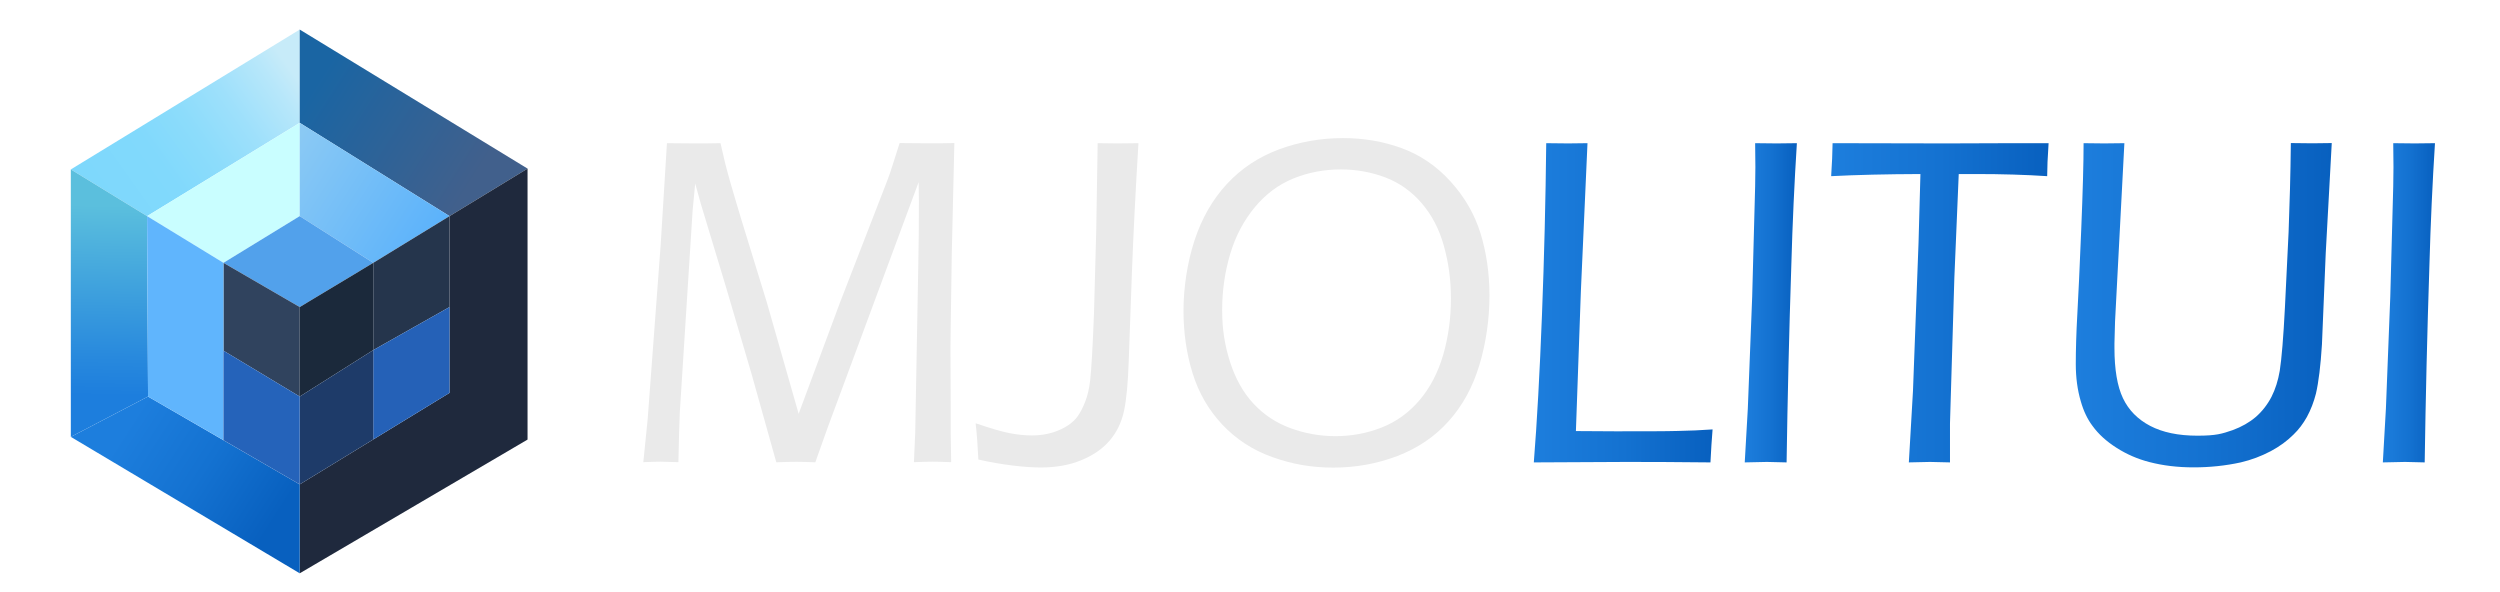
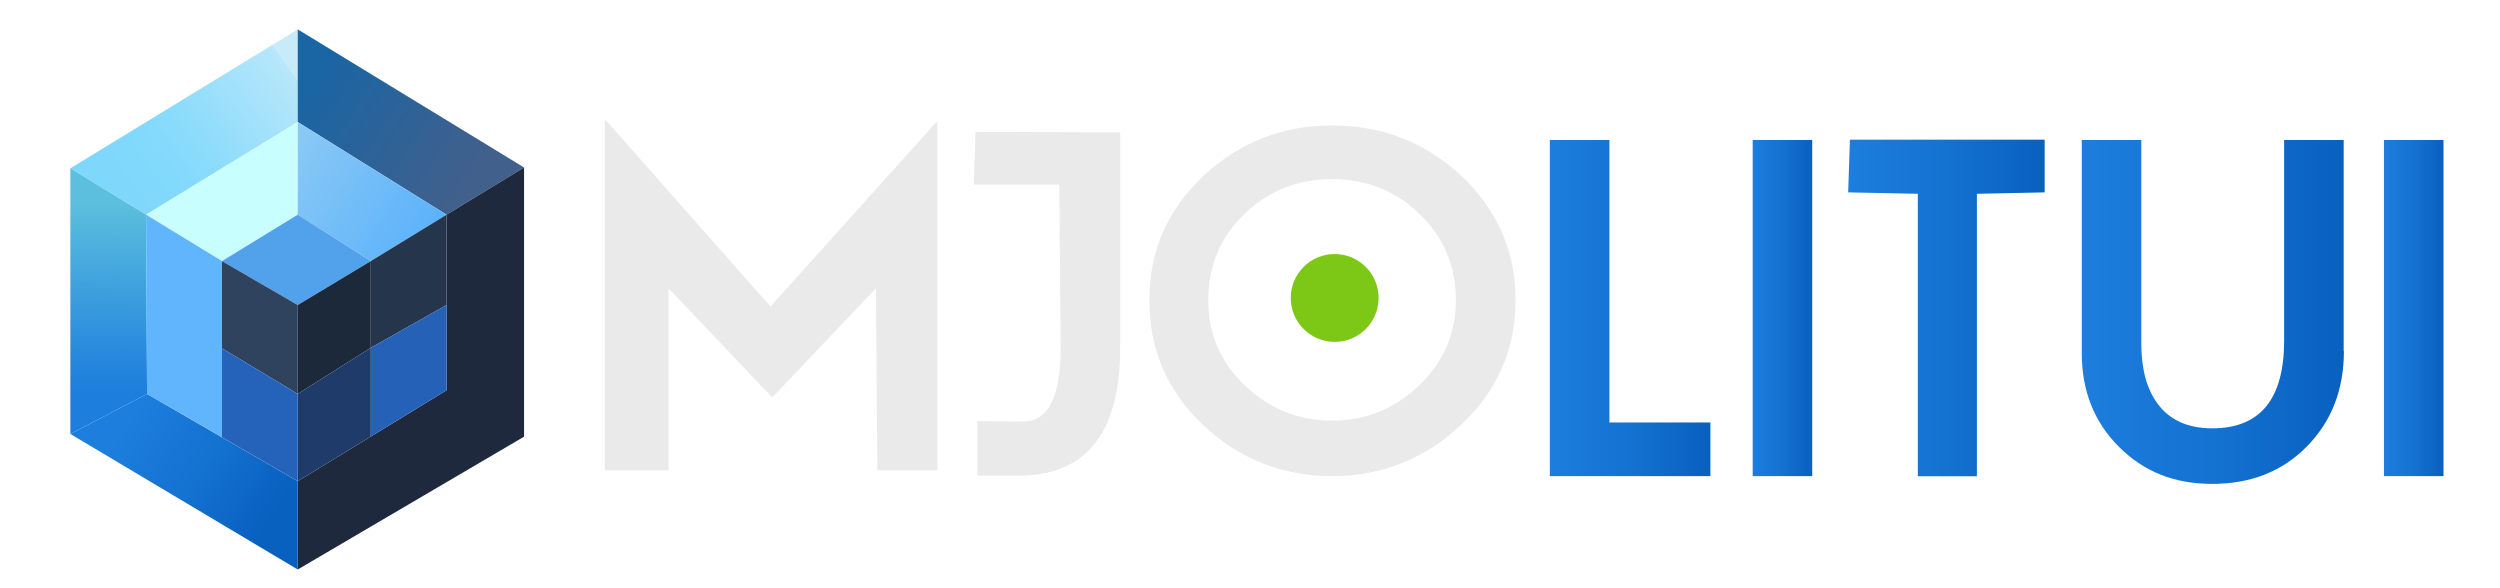
- <svg xmlns="http://www.w3.org/2000/svg" xmlns:xlink="http://www.w3.org/1999/xlink" id="Capa_1" version="1.1" viewBox="0 0 2114.5 500">
+ <svg xmlns="http://www.w3.org/2000/svg" xmlns:xlink="http://www.w3.org/1999/xlink" version="1.1" viewBox="0 0 2128.6 500">
  <defs>
    <style>
-       .st0 {
+       .cls-1 {
+         fill: #eaeaea;
+       }
+ 
+       .cls-1, .cls-2, .cls-3, .cls-4, .cls-5, .cls-6, .cls-7, .cls-8, .cls-9, .cls-10, .cls-11, .cls-12, .cls-13, .cls-14, .cls-15, .cls-16, .cls-17, .cls-18, .cls-19, .cls-20, .cls-21, .cls-22 {
+         stroke-width: 0px;
+       }
+ 
+       .cls-2 {
+         fill: url(#Degradado_sin_nombre_6-3);
+       }
+ 
+       .cls-3 {
+         fill: url(#Degradado_sin_nombre_6-5);
+       }
+ 
+       .cls-4 {
+         fill: url(#Degradado_sin_nombre_3);
+       }
+ 
+       .cls-5 {
+         fill: #1f293d;
+       }
+ 
+       .cls-6 {
+         fill: url(#Degradado_sin_nombre_6-2);
+       }
+ 
+       .cls-7 {
+         fill: #25354c;
+       }
+ 
+       .cls-8 {
+         fill: #30435e;
+       }
+ 
+       .cls-9 {
+         fill: #c9feff;
+       }
+ 
+       .cls-10 {
+         fill: #1b293b;
+       }
+ 
+       .cls-11 {
+         fill: #60b5fd;
+       }
+ 
+       .cls-12 {
+         fill: #52a1eb;
+       }
+ 
+       .cls-13 {
+         fill: url(#Degradado_sin_nombre_4);
+       }
+ 
+       .cls-14 {
+         fill: #2561b7;
+       }
+ 
+       .cls-15 {
+         fill: url(#Degradado_sin_nombre_6-4);
+       }
+ 
+       .cls-16 {
+         fill: #1e3b69;
+       }
+ 
+       .cls-17 {
+         fill: url(#Degradado_sin_nombre);
+       }
+ 
+       .cls-18 {
+         fill: url(#Degradado_sin_nombre_2);
+       }
+ 
+       .cls-19 {
+         fill: #7dc717;
+       }
+ 
+       .cls-20 {
        fill: url(#Degradado_sin_nombre_5);
      }

-       .st1 {
+       .cls-21 {
        fill: #2563ba;
      }

-       .st2 {
-         fill: url(#Degradado_sin_nombre_34);
-       }
- 
-       .st3 {
-         fill: #c9feff;
-       }
- 
-       .st4 {
-         fill: #1b293b;
-       }
- 
-       .st5 {
-         fill: #2561b7;
-       }
- 
-       .st6 {
-         fill: url(#Degradado_sin_nombre_4);
-       }
- 
-       .st7 {
-         fill: #1f293d;
-       }
- 
-       .st8 {
-         fill: url(#Degradado_sin_nombre_2);
-       }
- 
-       .st9 {
-         fill: url(#Degradado_sin_nombre_32);
-       }
- 
-       .st10 {
-         fill: url(#Degradado_sin_nombre_35);
-       }
- 
-       .st11 {
-         fill: #30435e;
-       }
- 
-       .st12 {
-         fill: url(#Degradado_sin_nombre_3);
-       }
- 
-       .st13 {
-         fill: url(#Degradado_sin_nombre);
-       }
- 
-       .st14 {
-         fill: #52a1eb;
-       }
- 
-       .st15 {
-         fill: #60b5fd;
-       }
- 
-       .st16 {
-         fill: #eaeaea;
-       }
- 
-       .st17 {
-         fill: #25354c;
-       }
- 
-       .st18 {
-         fill: url(#Degradado_sin_nombre_33);
-       }
- 
-       .st19 {
-         fill: url(#Degradado_sin_nombre_31);
-       }
- 
-       .st20 {
-         fill: #1e3b69;
+       .cls-22 {
+         fill: url(#Degradado_sin_nombre_6);
      }
    </style>
-     <linearGradient id="Degradado_sin_nombre" data-name="Degradado sin nombre" x1="246.8" y1="639.6" x2="89" y2="751.7" gradientTransform="translate(0 -580)" gradientUnits="userSpaceOnUse">
+     <linearGradient id="Degradado_sin_nombre" data-name="Degradado sin nombre" x1="246.8" y1="-139.6" x2="89" y2="-251.7" gradientTransform="translate(0 -80) scale(1 -1)" gradientUnits="userSpaceOnUse">
      <stop offset="0" stop-color="#c7ebf9" />
-       <stop offset=".1" stop-color="#b7e7fa" />
+       <stop offset="0" stop-color="#b7e7fa" />
      <stop offset=".3" stop-color="#9ee0fb" />
      <stop offset=".5" stop-color="#8cdcfb" />
      <stop offset=".7" stop-color="#81d9fc" />
      <stop offset="1" stop-color="#7ed8fc" />
    </linearGradient>
-     <linearGradient id="Degradado_sin_nombre_2" data-name="Degradado sin nombre 2" x1="267.3" y1="650.7" x2="398.8" y2="734.4" gradientTransform="translate(0 -580)" gradientUnits="userSpaceOnUse">
+     <linearGradient id="Degradado_sin_nombre_2" data-name="Degradado sin nombre 2" x1="267.3" y1="-150.7" x2="398.8" y2="-234.4" gradientTransform="translate(0 -80) scale(1 -1)" gradientUnits="userSpaceOnUse">
      <stop offset="0" stop-color="#1a65a3" />
      <stop offset="1" stop-color="#41608c" />
    </linearGradient>
-     <linearGradient id="Degradado_sin_nombre_3" data-name="Degradado sin nombre 3" x1="108.9" y1="938.9" x2="233" y2="1018.6" gradientTransform="translate(0 -580)" gradientUnits="userSpaceOnUse">
+     <linearGradient id="Degradado_sin_nombre_3" data-name="Degradado sin nombre 3" x1="108.9" y1="-438.9" x2="233" y2="-518.6" gradientTransform="translate(0 -80) scale(1 -1)" gradientUnits="userSpaceOnUse">
      <stop offset="0" stop-color="#1d7edd" />
      <stop offset=".5" stop-color="#1472d1" />
      <stop offset="1" stop-color="#0860bf" />
    </linearGradient>
-     <linearGradient id="Degradado_sin_nombre_4" data-name="Degradado sin nombre 4" x1="91.1" y1="914.5" x2="93.6" y2="753.8" gradientTransform="translate(0 -580)" gradientUnits="userSpaceOnUse">
+     <linearGradient id="Degradado_sin_nombre_4" data-name="Degradado sin nombre 4" x1="91.1" y1="-414.5" x2="93.6" y2="-253.8" gradientTransform="translate(0 -80) scale(1 -1)" gradientUnits="userSpaceOnUse">
      <stop offset="0" stop-color="#1d7edd" />
      <stop offset=".2" stop-color="#2889dd" />
      <stop offset="1" stop-color="#5bbfdd" />
    </linearGradient>
-     <linearGradient id="Degradado_sin_nombre_5" data-name="Degradado sin nombre 5" x1="236" y1="711.4" x2="361.9" y2="791.5" gradientTransform="translate(0 -580)" gradientUnits="userSpaceOnUse">
+     <linearGradient id="Degradado_sin_nombre_5" data-name="Degradado sin nombre 5" x1="236" y1="-211.4" x2="361.9" y2="-291.5" gradientTransform="translate(0 -80) scale(1 -1)" gradientUnits="userSpaceOnUse">
      <stop offset="0" stop-color="#8ccaf4" />
      <stop offset="1" stop-color="#5bb2fb" />
    </linearGradient>
-     <linearGradient id="Degradado_sin_nombre_31" data-name="Degradado sin nombre 3" x1="1297.3" y1="256.1" x2="1448.4" y2="256.1" gradientTransform="matrix(1,0,0,1,0,0)" xlink:href="#Degradado_sin_nombre_3" />
-     <linearGradient id="Degradado_sin_nombre_32" data-name="Degradado sin nombre 3" x1="1475.7" y1="256.1" x2="1519.7" y2="256.1" gradientTransform="matrix(1,0,0,1,0,0)" xlink:href="#Degradado_sin_nombre_3" />
-     <linearGradient id="Degradado_sin_nombre_33" data-name="Degradado sin nombre 3" x1="1548.8" y1="256.1" x2="1732.8" y2="256.1" gradientTransform="matrix(1,0,0,1,0,0)" xlink:href="#Degradado_sin_nombre_3" />
-     <linearGradient id="Degradado_sin_nombre_34" data-name="Degradado sin nombre 3" x1="1755.5" y1="258.3" x2="1972.1" y2="258.3" gradientTransform="matrix(1,0,0,1,0,0)" xlink:href="#Degradado_sin_nombre_3" />
-     <linearGradient id="Degradado_sin_nombre_35" data-name="Degradado sin nombre 3" x1="2015.4" y1="256.1" x2="2059.5" y2="256.1" gradientTransform="matrix(1,0,0,1,0,0)" xlink:href="#Degradado_sin_nombre_3" />
+     <linearGradient id="Degradado_sin_nombre_6" data-name="Degradado sin nombre 6" x1="1319.6" y1="262.3" x2="1456.3" y2="262.3" gradientUnits="userSpaceOnUse">
+       <stop offset="0" stop-color="#1d7edd" />
+       <stop offset=".5" stop-color="#1472d1" />
+       <stop offset="1" stop-color="#0860bf" />
+     </linearGradient>
+     <linearGradient id="Degradado_sin_nombre_6-2" data-name="Degradado sin nombre 6" x1="1492.3" x2="1543" xlink:href="#Degradado_sin_nombre_6" />
+     <linearGradient id="Degradado_sin_nombre_6-3" data-name="Degradado sin nombre 6" x1="1573.6" y1="262.1" x2="1740.9" y2="262.1" xlink:href="#Degradado_sin_nombre_6" />
+     <linearGradient id="Degradado_sin_nombre_6-4" data-name="Degradado sin nombre 6" x1="1772.7" y1="265.6" x2="1995.7" y2="265.6" xlink:href="#Degradado_sin_nombre_6" />
+     <linearGradient id="Degradado_sin_nombre_6-5" data-name="Degradado sin nombre 6" x1="2029.8" x2="2080.5" xlink:href="#Degradado_sin_nombre_6" />
  </defs>
-   <g id="Capa_2">
-     <polygon class="st13" points="59.9 143.3 253.5 25 253.5 103.9 124.4 182.8 59.9 143.3" />
-     <polygon class="st8" points="446.2 142.6 380.2 182.8 253.5 103.9 253.5 25 446.2 142.6" />
-     <polygon class="st7" points="380.2 182.8 380.2 332.3 253.5 409.7 253.5 484.9 446.2 371.8 446.2 142.6 380.2 182.8" />
-     <polygon class="st12" points="125.2 335.4 253.5 409.7 253.5 484.9 59.9 369.5 125.2 335.4" />
-     <polygon class="st6" points="124.4 182.8 125.2 335.4 59.9 369.5 59.9 143.3 124.4 182.8" />
-     <polygon class="st3" points="253.5 182.8 253.5 103.9 124.4 182.8 189 222.3 253.5 182.8" />
-     <polygon class="st0" points="315.7 222.3 253.5 182.8 253.5 103.9 380.2 182.8 315.7 222.3" />
-     <polygon class="st14" points="253.5 259.7 315.7 222.3 253.5 182.8 189 222.3 253.5 259.7" />
-     <polygon class="st11" points="253.5 335.4 253.5 259.7 189 222.3 189 296.6 253.5 335.4" />
-     <polygon class="st4" points="315.7 296.1 253.5 335.4 253.5 259.7 315.7 222.3 315.7 296.1" />
-     <polygon class="st17" points="380.2 259.7 315.7 296.1 315.7 222.3 380.2 182.8 380.2 259.7" />
-     <polygon class="st15" points="189 296.6 189 372.3 125.2 335.4 124.4 182.8 189 222.3 189 296.6" />
-     <polygon class="st5" points="315.7 296.1 315.7 371.7 380.2 332.3 380.2 259.7 315.7 296.1" />
-     <polygon class="st20" points="253.5 335.4 315.7 296.1 315.7 371.7 253.5 409.7 253.5 335.4" />
-     <polygon class="st1" points="189 296.6 253.5 335.4 253.5 409.7 189 372.3 189 296.6" />
-   </g>
-   <g id="Capa_21" data-name="Capa_2">
-     <g>
-       <path class="st16" d="M544.1,391.1l3.7-36.6,11-147.4,5.3-86c8.9.1,16.6.2,23.2.2s13.5,0,22.1-.2l4,17.2c1.2,4.6,2.6,10,4.4,16.2,1.8,6.2,4.8,16.6,9.2,31.1l21.6,70.2,26.9,94.2,35-94.2,39.9-102.9c1.4-3.7,2.8-7.6,4.1-11.8,1.3-4.2,3.5-10.8,6.4-20.1,7.6.1,15.5.2,23.8.2s14.1,0,22.5-.2l-2.2,94.3-.9,61.9c-.1,5.8-.2,11.6-.2,17.4l.2,45.3v25.5c0,2.9.1,11.4.4,25.5-7.8-.3-12.9-.4-15.5-.4s-9,.1-16,.4l1.1-25.1,2.6-142.4c.4-16,.5-33.7.5-53.2l-.2-16.2-77.2,208.3-10.2,28.7c-7.6-.3-13-.4-16.1-.4s-9.3.1-16.9.4l-20.9-74.6-21.6-73.4-21.4-70.8c-.9-3.2-2.5-8.8-4.7-17l-2.2,23.1-10.8,170.1c-.2,5.7-.4,11.3-.6,17-.2,5.7-.4,14.2-.6,25.5l-14.8-.4c-2.3,0-7.4.1-15.1.4Z" />
-       <path class="st16" d="M827.5,388.7c-.5-10.7-1.2-20.9-2.3-30.7,12.3,4.2,21.8,7,28.4,8.3,6.6,1.3,13.1,2,19.5,2s12-.9,17.6-2.6c4.9-1.6,9.2-3.6,12.9-6.1,3.1-2.1,5.6-4.5,7.6-7.1,2.6-3.6,4.8-7.9,6.7-12.9,2-5,3.3-10.8,4.1-17.4,1.1-9.5,2.2-28.6,3.3-57.2l1.9-70.3,1.2-73.6,16.9.2,17.6-.2c-2.5,41.2-4.3,77.4-5.5,108.7l-2.7,75c-.6,18.6-1.9,32.8-4,42.7-2.1,9.8-6.2,18.2-12.2,25.2s-14.1,12.5-24.1,16.6c-10,4.1-21.4,6.1-34.2,6.1s-32.9-2.2-52.6-6.7Z" />
-       <path class="st16" d="M1136,116.8c17.4,0,33.9,2.8,49.5,8.5,15.6,5.7,29.4,15,41.3,28.1,11.9,13.1,20.4,27.7,25.4,43.9s7.6,33.8,7.6,52.8-2.8,39.8-8.5,58.5c-5.6,18.7-14.3,34.6-26.1,47.7-11.7,13.1-26.2,22.8-43.3,29.4-17.1,6.5-35.2,9.8-54.1,9.8s-35.2-3-51.7-8.9c-16.5-5.9-30.6-15.1-42.2-27.4-11.6-12.3-20-26.8-25.2-43.5-5.2-16.7-7.7-34.4-7.7-53.1s3.1-40.3,9.3-59.2c6.2-18.9,15.4-34.9,27.6-48,12.2-13.1,26.8-22.7,44-29.1,17.2-6.3,35.2-9.5,54-9.5ZM1134.1,143.3c-14.1,0-27.4,2.5-40,7.6-12.6,5.1-23.5,13.2-32.8,24.4-9.3,11.2-16.3,24.4-20.8,39.5-4.5,15.1-6.8,31-6.8,47.4s2.2,29.9,6.7,44c4.5,14,11,25.7,19.7,35.1,8.7,9.4,19.1,16.3,31.3,20.8,12.2,4.5,24.9,6.8,38.2,6.8s26.6-2.4,39-7.3c12.4-4.9,23.1-12.6,32.1-23.2,9-10.6,15.6-23.4,20-38.4,4.3-15,6.5-30.8,6.5-47.2s-2-30.4-5.9-44.6c-3.9-14.2-10.2-26.3-18.8-36.3-8.6-10-18.9-17.3-30.7-21.8-11.9-4.5-24.4-6.8-37.7-6.8Z" />
-       <path class="st19" d="M1297.3,391.1c2.7-34,5-75.6,6.9-124.7,1.9-49.1,3.1-97.5,3.6-145.3,8.1.1,14.3.2,18.5.2l16.4-.2-5.6,125.3-4.2,118.2,33.5.2c24.9,0,42.4,0,52.6-.3,10.2-.2,20-.6,29.5-1.3-.7,8.4-1.3,17.7-1.8,27.9-26.7-.3-50.2-.4-70.6-.4l-78.7.4Z" />
-       <path class="st9" d="M1475.7,391.1l2.6-45.5,3.7-94.7,2.5-93.4c.1-5.4.2-10.8.2-16.2l-.2-20.2,18.2.2,17.1-.2c-2.1,33-3.7,67.4-4.7,103.3-1.9,57.5-3.2,113.1-4,166.7l-16.6-.4c-2.1,0-8.3.1-18.7.4Z" />
-       <path class="st18" d="M1614.5,391.1l3.5-60.5,4.7-125.4,1.6-58c-28.7.1-53.9.7-75.5,1.8.7-10.5,1.1-19.8,1.2-27.9,29.8.1,62,.2,96.5.2l56.3-.2h29.9c-.8,11.7-1.2,21-1.2,27.9-18.2-1.2-38.3-1.8-60.4-1.8h-14.4l-3.7,87.6-3.7,123.3v33l-16.9-.4c-1.5,0-7.5.1-18,.4Z" />
-       <path class="st2" d="M1762.2,121.1l17.5.2,17.1-.2-7.9,150.9-.5,18.4v3.8c0,18.3,2.4,32.5,7.2,42.6,4.8,10.1,12.5,17.9,23,23.4,10.5,5.5,23.8,8.3,39.9,8.3s20.8-1.6,29.9-4.7c7.6-2.8,14.1-6.5,19.5-11.1,5.3-4.6,9.8-10.3,13.3-17,3.3-6.5,5.6-13.8,7-22,1.6-10.3,3.1-28.2,4.4-53.8l3.1-63.7c.9-23.5,1.6-48.5,1.9-75.2l18.2.2,16.4-.2-5.1,93.2-3.2,77.1c-1.1,17.9-2.8,31.8-5.1,41.7-1.8,7-4.3,13.6-7.7,19.8-3.1,5.5-6.8,10.5-11.3,14.8-5.3,5.3-11.7,10-19.2,14-8,4.2-16.4,7.4-25.4,9.5-12.8,2.8-26.1,4.2-39.8,4.2s-25.9-1.5-37.5-4.5c-10.1-2.6-19.4-6.7-27.8-12.1-8.5-5.4-15.2-11.5-20.2-18.4-4.2-5.5-7.6-12.5-10-21-2.8-9.5-4.2-20-4.2-31.4s.4-26.3,1.3-42.1c.9-15.8,2-39.7,3.3-71.6,1.3-31.9,2-56.3,2-73.2Z" />
-       <path class="st10" d="M2015.4,391.1l2.6-45.5,3.7-94.7,2.5-93.4c.1-5.4.2-10.8.2-16.2l-.2-20.2,18.2.2,17.1-.2c-2.1,33-3.7,67.4-4.7,103.3-1.9,57.5-3.2,113.1-4,166.7l-16.6-.4c-2.1,0-8.3.1-18.7.4Z" />
+   <g id="Capa_1" data-name="Capa 1">
+     <g id="Capa_2" data-name="Capa 2">
+       <polygon class="cls-17" points="59.9 143.3 253.5 25 253.5 103.9 124.4 182.8 59.9 143.3" />
+       <polygon class="cls-18" points="446.2 142.6 380.2 182.8 253.5 103.9 253.5 25 446.2 142.6" />
+       <polygon class="cls-5" points="380.2 182.8 380.2 332.3 253.5 409.7 253.5 484.9 446.2 371.8 446.2 142.6 380.2 182.8" />
+       <polygon class="cls-4" points="125.2 335.4 253.5 409.7 253.5 484.9 59.9 369.5 125.2 335.4" />
+       <polygon class="cls-13" points="124.4 182.8 125.2 335.4 59.9 369.5 59.9 143.3 124.4 182.8" />
+       <polygon class="cls-9" points="253.5 182.8 253.5 103.9 124.4 182.8 189 222.3 253.5 182.8" />
+       <polygon class="cls-20" points="315.7 222.3 253.5 182.8 253.5 103.9 380.2 182.8 315.7 222.3" />
+       <polygon class="cls-12" points="253.5 259.7 315.7 222.3 253.5 182.8 189 222.3 253.5 259.7" />
+       <polygon class="cls-8" points="253.5 335.4 253.5 259.7 189 222.3 189 296.6 253.5 335.4" />
+       <polygon class="cls-10" points="315.7 296.1 253.5 335.4 253.5 259.7 315.7 222.3 315.7 296.1" />
+       <polygon class="cls-7" points="380.2 259.7 315.7 296.1 315.7 222.3 380.2 182.8 380.2 259.7" />
+       <polygon class="cls-11" points="189 296.6 189 372.3 125.2 335.4 124.4 182.8 189 222.3 189 296.6" />
+       <polygon class="cls-14" points="315.7 296.1 315.7 371.7 380.2 332.3 380.2 259.7 315.7 296.1" />
+       <polygon class="cls-16" points="253.5 335.4 315.7 296.1 315.7 371.7 253.5 409.7 253.5 335.4" />
+       <polygon class="cls-21" points="189 296.6 253.5 335.4 253.5 409.7 189 372.3 189 296.6" />
    </g>
  </g>
+   <g id="Capa_2-2" data-name="Capa 2">
+     <g>
+       <path class="cls-22" d="M1456.3,405.4h-136.7V119.2h50.7v240.5h86v45.7Z" />
+       <path class="cls-6" d="M1543,405.4h-50.7V119.2h50.7v286.2Z" />
+       <path class="cls-2" d="M1740.9,163.8l-57.7,1.2v240.5h-50.3v-240.5l-59.3-1.2,1.5-44.9h165.8v44.9Z" />
+       <path class="cls-15" d="M1995.7,298.9c0,32.8-10.5,59.8-31.4,81.1-20.9,21.3-47.8,32-80.6,32s-58.5-10.5-79.6-31.6c-21-21-31.6-47.6-31.6-79.6V119.2h50.7v173.5c0,21.4,4.6,38.5,13.9,51.1,10.3,13.9,25.8,20.9,46.5,20.9,40.8,0,61.2-24.9,61.2-74.7V119.2h50.7v179.7Z" />
+       <path class="cls-3" d="M2080.5,405.4h-50.7V119.2h50.7v286.2Z" />
+     </g>
+     <g>
+       <path class="cls-1" d="M798.1,400.4h-51.1l-1.2-154.9-88.3,92.9-88.3-92.9v154.9h-54.2V101.4l141,159.6,142.1-158v297.4Z" />
+       <path class="cls-1" d="M953.8,295.8c0,72.8-28.9,109.2-86.7,109.2h-34.9v-46.5c19.4.3,32.4.4,39.1.4,21.2,0,31.8-21,31.8-63.1l-1.2-138.6h-72.8l1.5-44.9,123.2.4v183.2Z" />
+       <path class="cls-1" d="M1290.4,255.5c0,41.8-15.5,77.3-46.5,106.3-31,29-67.5,43.6-109.6,43.6s-78.9-14.4-109.6-43.2c-30.7-28.8-46.1-64.3-46.1-106.7s15.6-77.3,46.9-106.5c30.5-28.1,66.7-42.2,108.8-42.2s78.5,14.1,109.2,42.2c31.2,29.2,46.9,64.7,46.9,106.5ZM1239.6,255.5c0-28.9-10.3-53.3-30.8-73.2-20.5-19.9-45.4-29.8-74.6-29.8s-54,9.9-74.6,29.6c-20.5,19.8-30.8,44.2-30.8,73.4s10.4,52.9,31.2,72.8c20.8,19.9,45.5,29.8,74.2,29.8s53.4-10,74.2-30c20.8-20,31.2-44.2,31.2-72.6Z" />
+     </g>
+     <circle class="cls-19" cx="1136.4" cy="253.7" r="37.4" />
+   </g>
</svg>
